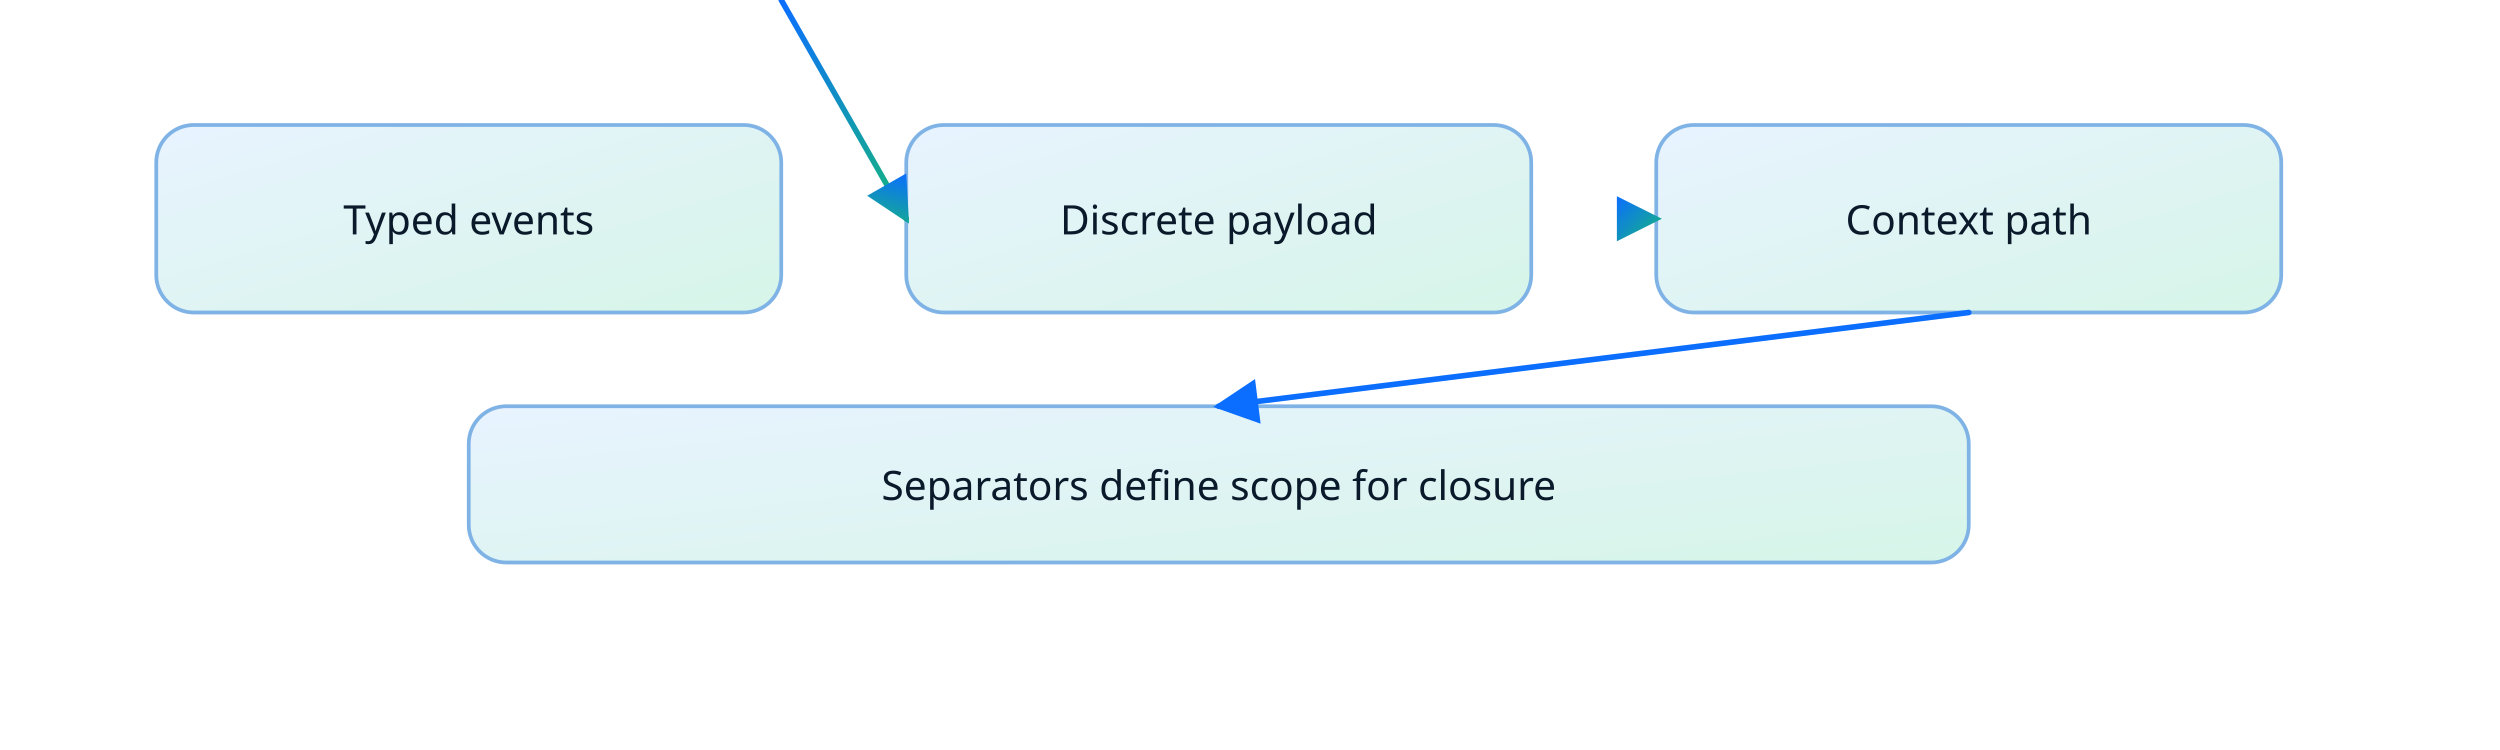
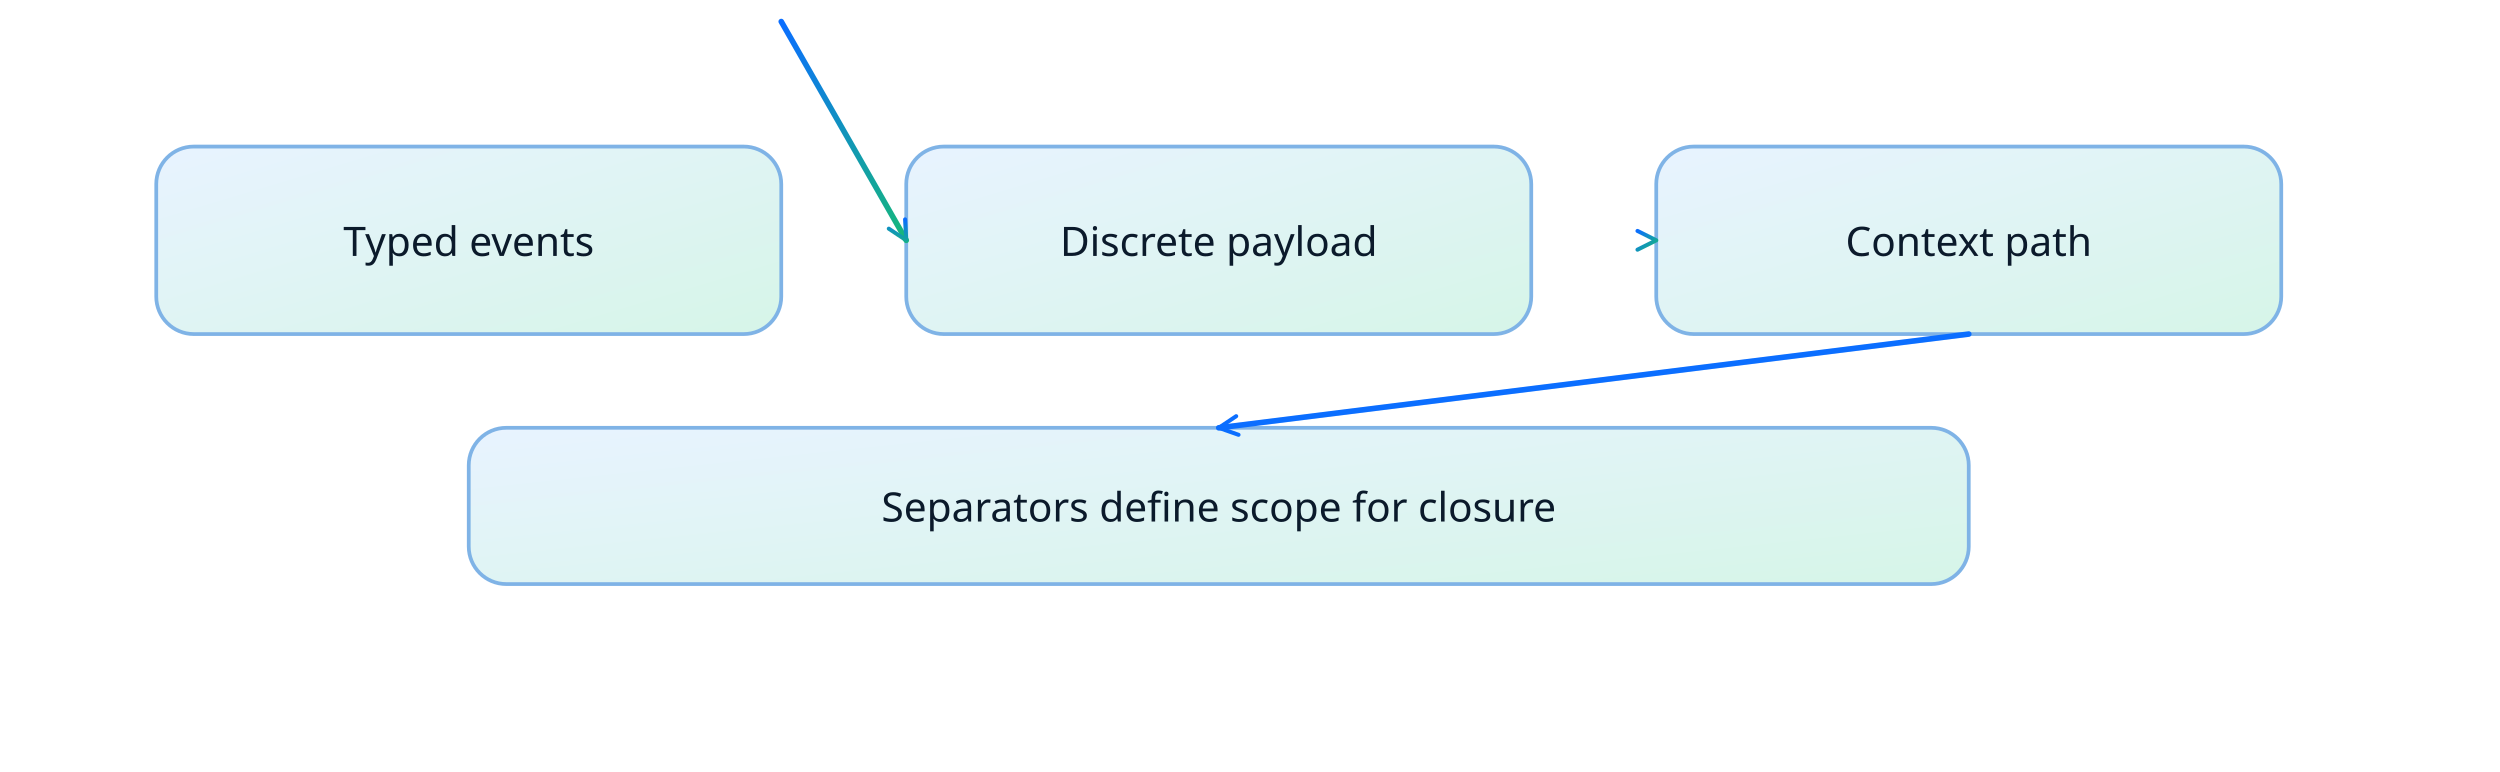
- <svg xmlns="http://www.w3.org/2000/svg" viewBox="0 0 800 240" role="img" aria-label="Event stream diagram">
+ <svg xmlns="http://www.w3.org/2000/svg" viewBox="0 -6.9 800 246.9" role="img" aria-label="Event stream diagram">
  <defs>
-     <marker id="arrowhead" markerWidth="8" markerHeight="8" refX="7" refY="4" orient="auto" markerUnits="strokeWidth">
-       <path d="M 0 0 L 8 4 L 0 8 Z" fill="context-stroke" />
-     </marker>
    <linearGradient id="sky" x1="0" y1="0" x2="1" y2="1">
      <stop offset="0" stop-color="#e8f3ff" />
      <stop offset="1" stop-color="#d6f5e8" />
    </linearGradient>
    <linearGradient id="deep" x1="0" y1="0" x2="1" y2="1">
      <stop offset="0" stop-color="#0b6eff" />
      <stop offset="1" stop-color="#16b879" />
    </linearGradient>
-     <marker id="arrowhead-deep" markerWidth="8" markerHeight="8" refX="7" refY="4" orient="auto" markerUnits="strokeWidth">
-       <path d="M 0 0 L 8 4 L 0 8 Z" fill="url(#deep)" stroke="url(#deep)" stroke-width="0" />
+     <marker id="arrowhead-deep" markerWidth="8" markerHeight="8" refX="7" refY="4" orient="auto" markerUnits="userSpaceOnUse">
+       <path d="M 1 1 L 7 4 L 1 7" fill="none" stroke="url(#deep)" stroke-width="1.3" stroke-linecap="round" stroke-linejoin="round" />
    </marker>
-     <marker id="arrowhead-0b6eff" markerWidth="8" markerHeight="8" refX="7" refY="4" orient="auto" markerUnits="strokeWidth">
-       <path d="M 0 0 L 8 4 L 0 8 Z" fill="#0b6eff" stroke="#0b6eff" stroke-width="0" />
+     <marker id="arrowhead-0b6eff" markerWidth="8" markerHeight="8" refX="7" refY="4" orient="auto" markerUnits="userSpaceOnUse">
+       <path d="M 1 1 L 7 4 L 1 7" fill="none" stroke="#0b6eff" stroke-width="1.3" stroke-linecap="round" stroke-linejoin="round" />
    </marker>
  </defs>
  <rect x="50" y="40" rx="12" ry="12" width="200" height="60" fill="url(#sky)" stroke="#7fb3e6" stroke-width="1.2" />
  <text x="150" y="75" text-anchor="middle" font-size="13" fill="#0b1a2b" font-family="Space Grotesk">Typed events</text>
  <rect x="290" y="40" rx="12" ry="12" width="200" height="60" fill="url(#sky)" stroke="#7fb3e6" stroke-width="1.2" />
  <text x="390" y="75" text-anchor="middle" font-size="13" fill="#0b1a2b" font-family="Space Grotesk">Discrete payload</text>
  <rect x="530" y="40" rx="12" ry="12" width="200" height="60" fill="url(#sky)" stroke="#7fb3e6" stroke-width="1.2" />
  <text x="630" y="75" text-anchor="middle" font-size="13" fill="#0b1a2b" font-family="Space Grotesk">Context path</text>
  <line x1="250" y="70" x2="290" y2="70" stroke="url(#deep)" stroke-width="1.8" stroke-linecap="round" marker-end="url(#arrowhead-deep)" />
  <line x1="490" y1="70" x2="530" y2="70" stroke="url(#deep)" stroke-width="1.8" stroke-linecap="round" marker-end="url(#arrowhead-deep)" />
  <rect x="150" y="130" rx="12" ry="12" width="480" height="50" fill="url(#sky)" stroke="#7fb3e6" stroke-width="1.2" />
  <text x="390" y="160" text-anchor="middle" font-size="13" fill="#0b1a2b" font-family="Space Grotesk">Separators define scope for closure</text>
  <line x1="630" y1="100" x2="390" y2="130" stroke="#0b6eff" stroke-width="1.8" stroke-linecap="round" marker-end="url(#arrowhead-0b6eff)" />
</svg>
